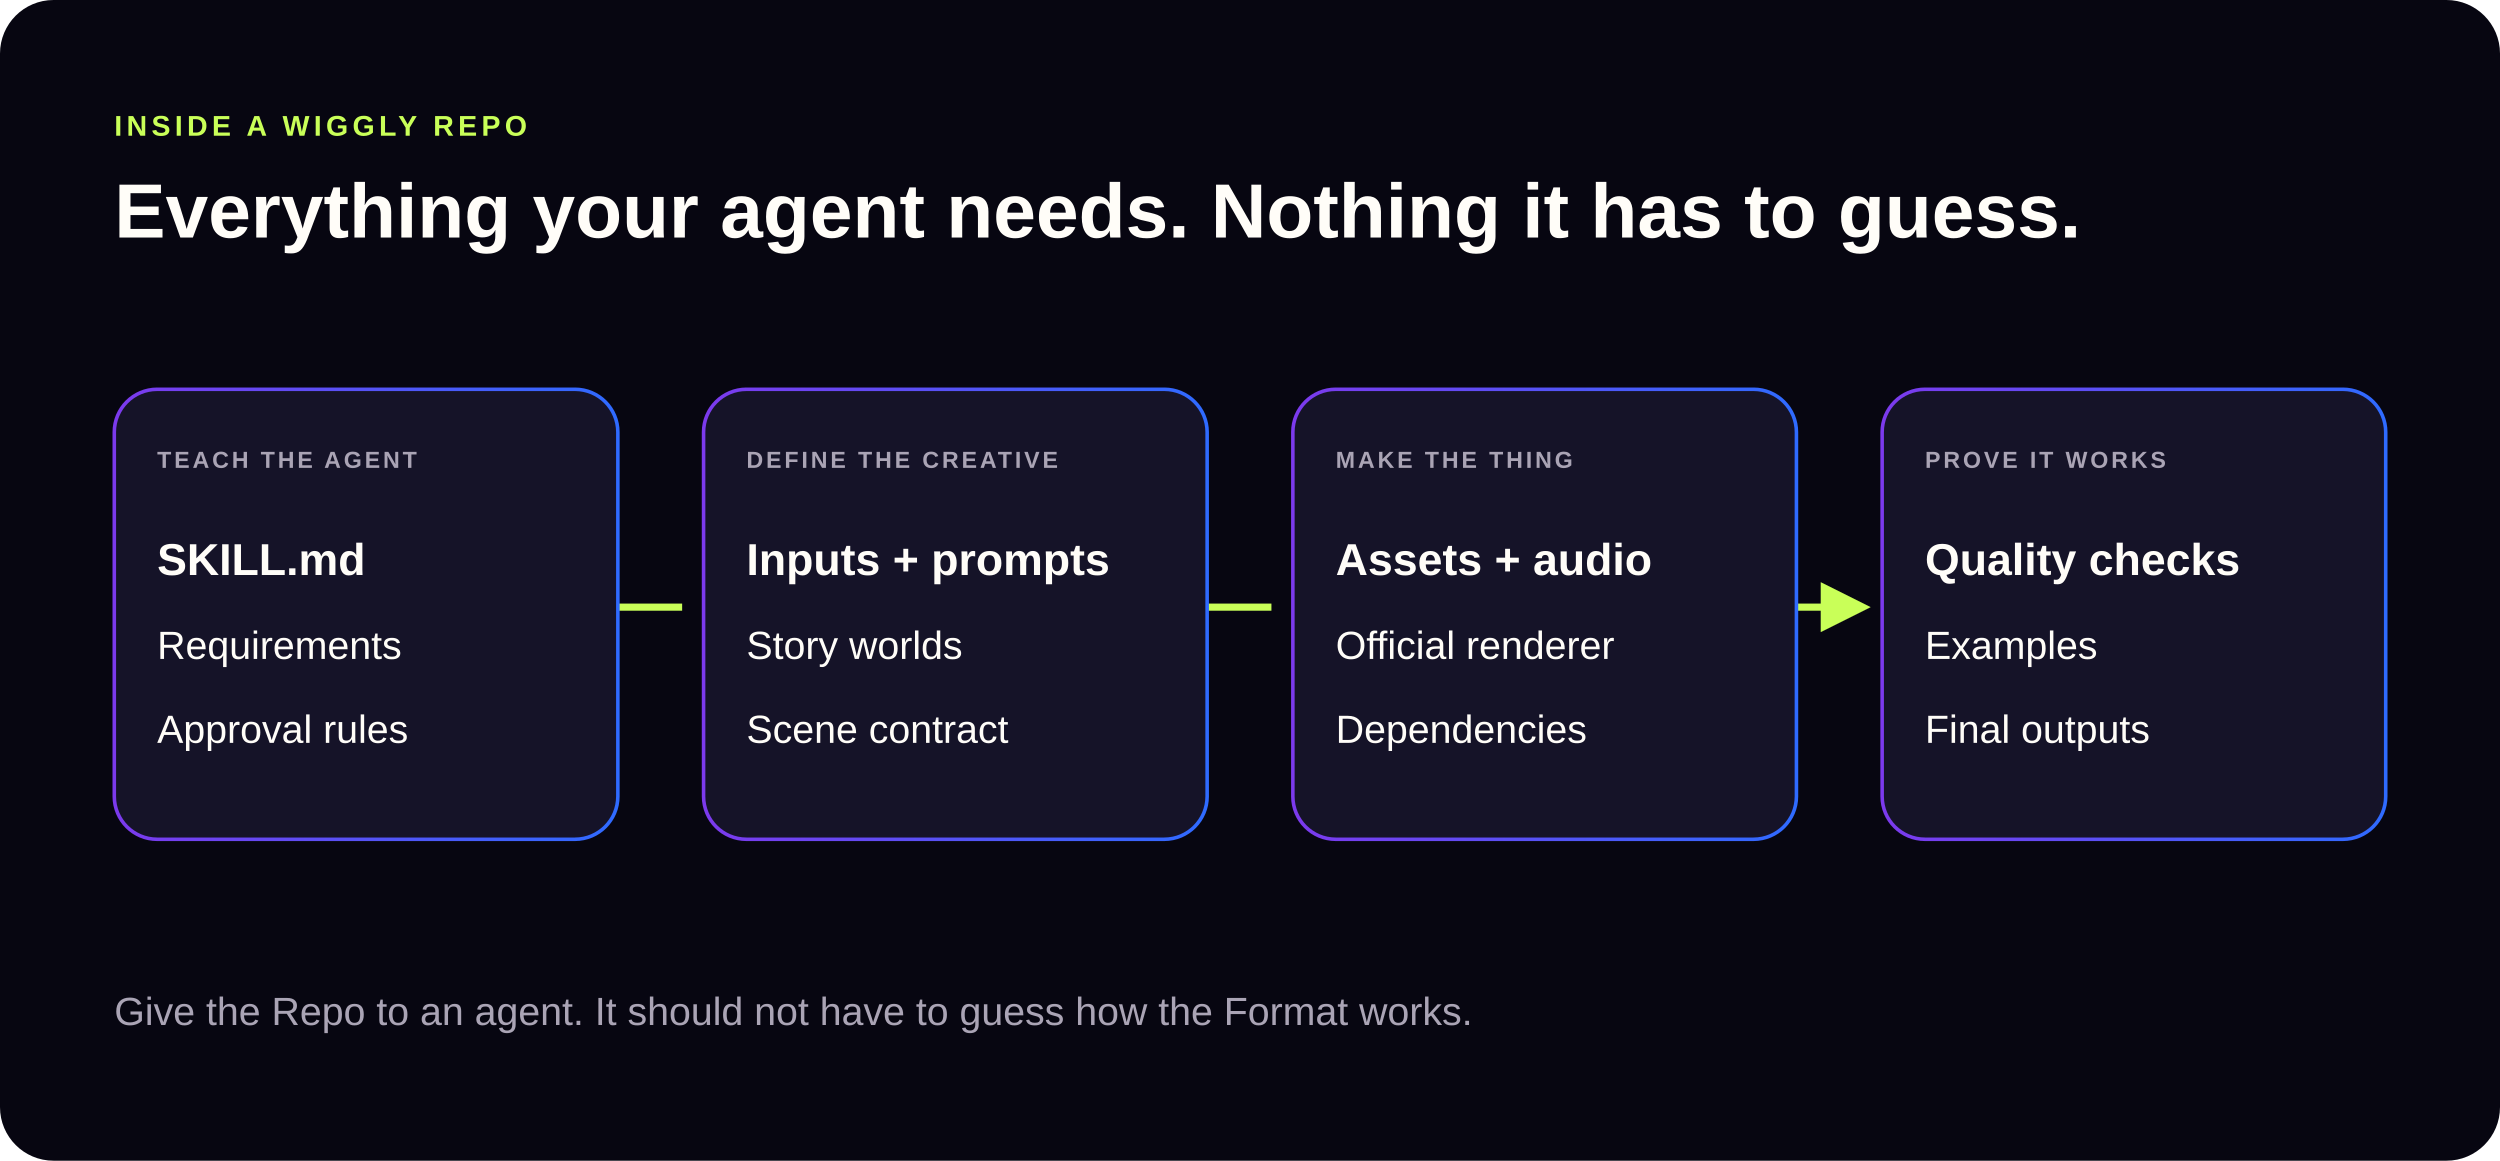
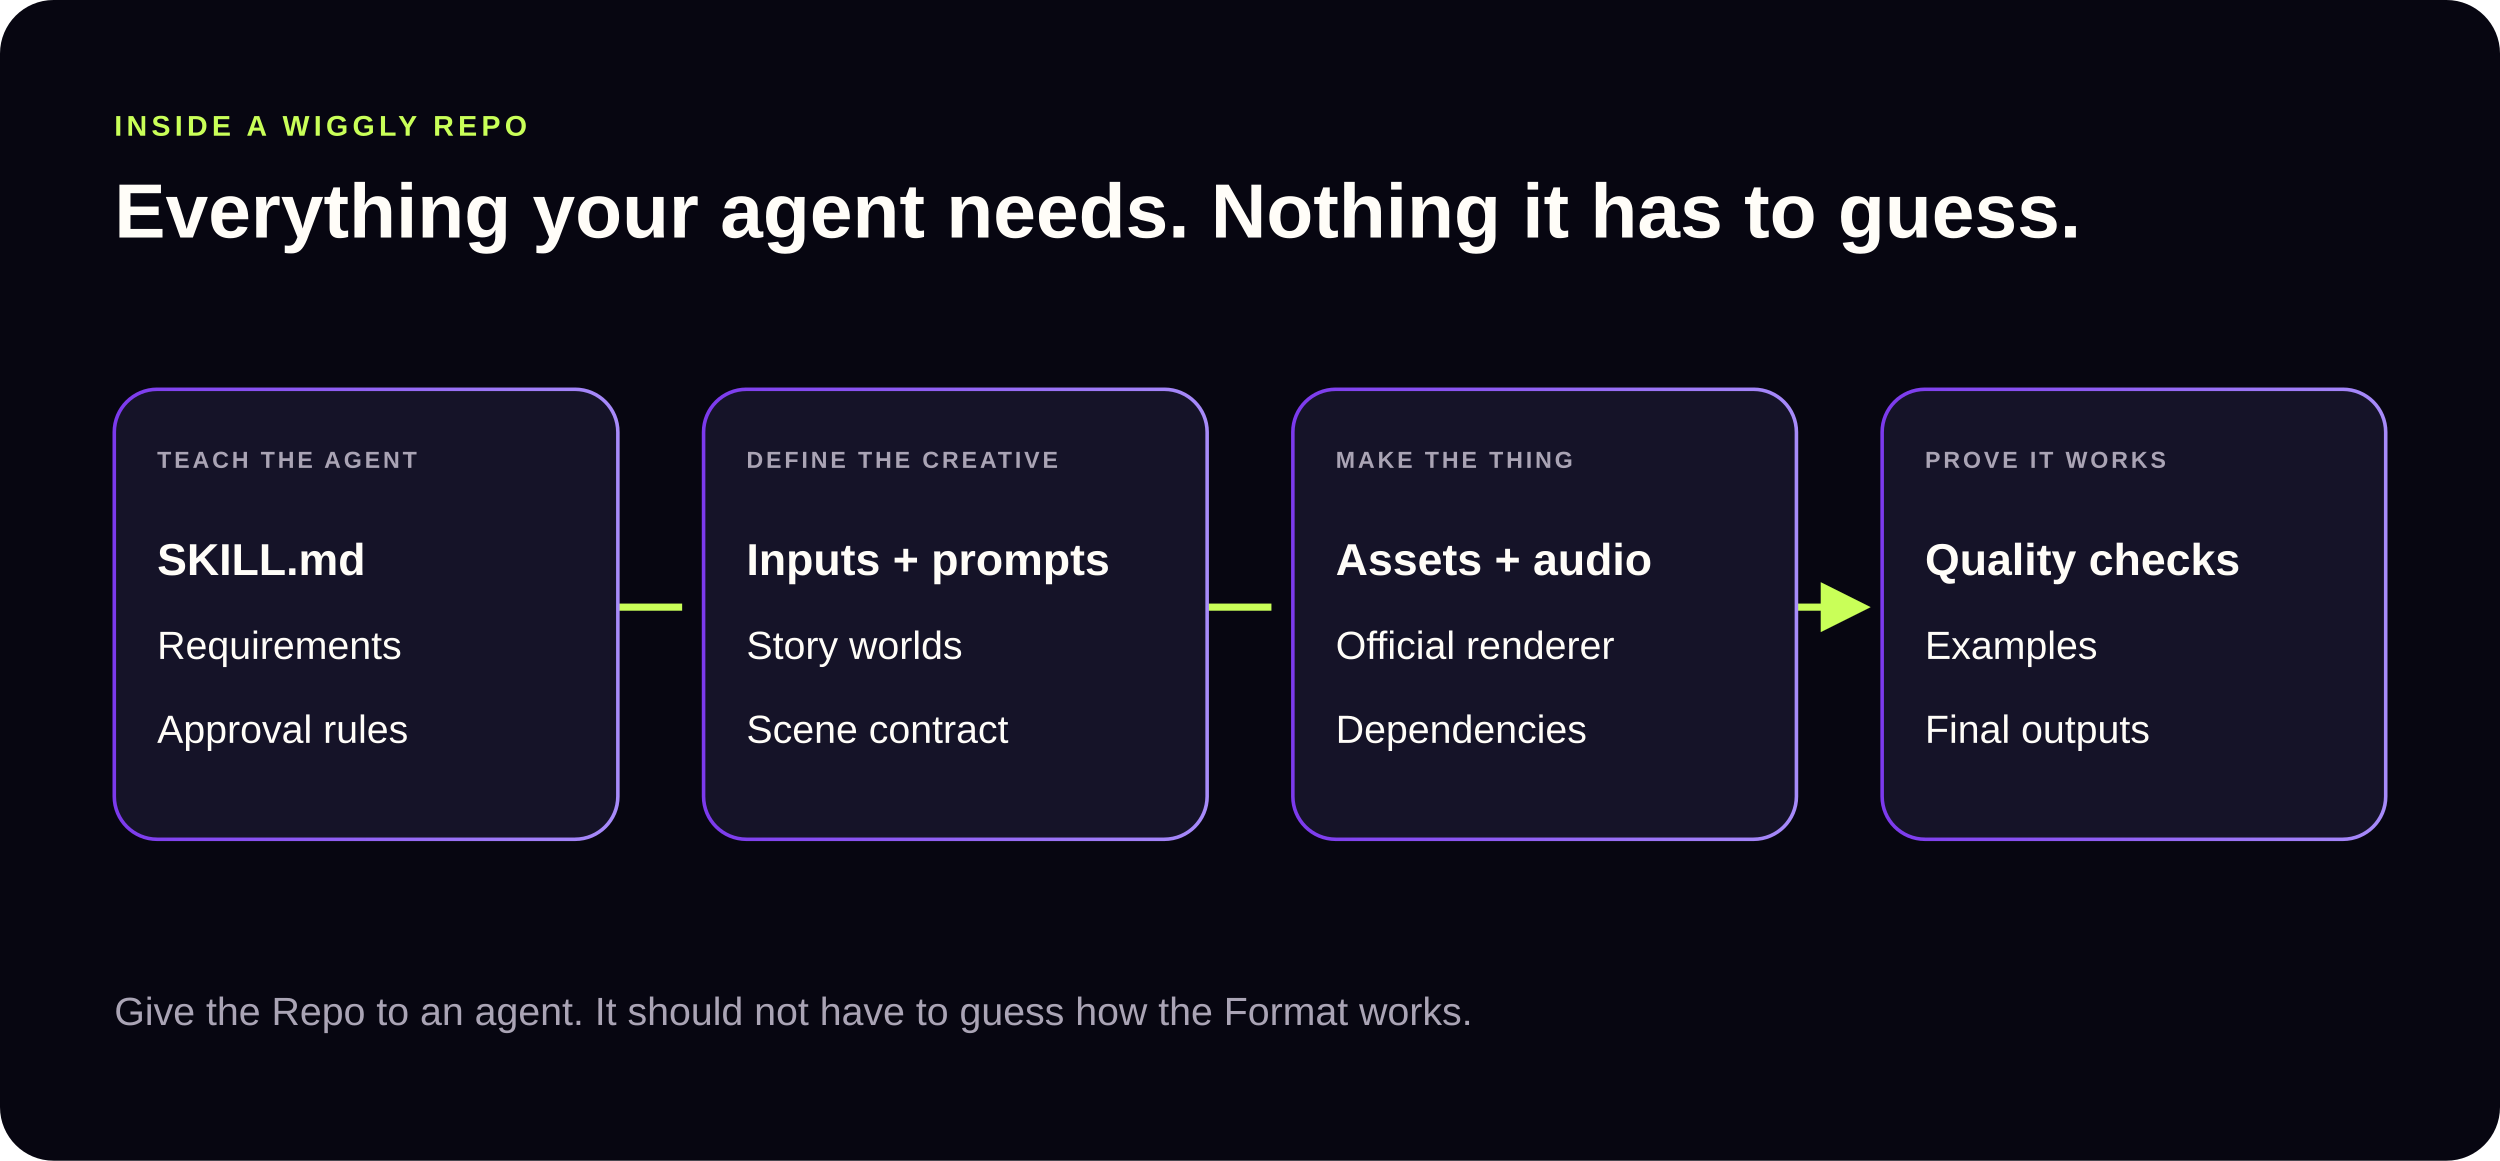
<svg xmlns="http://www.w3.org/2000/svg" width="1400" height="650" viewBox="0 0 1400 650">
  <defs>
    <linearGradient id="line" x1="0" x2="1">
      <stop stop-color="#7C3AED" />
-       <stop offset="1" stop-color="#2F6BFF" />
+       <stop offset="1" stop-color="#A78BFA" />
    </linearGradient>
    <marker id="arrow" viewBox="0 0 10 10" refX="8" refY="5" markerWidth="7" markerHeight="7" orient="auto-start-reverse">
      <path d="M 0 0 L 10 5 L 0 10 z" fill="#C9FF58" />
    </marker>
  </defs>
  <rect width="1400" height="650" rx="30" fill="#070611" />
  <text x="64" y="76" fill="#C9FF58" font-family="Arial, sans-serif" font-size="16" font-weight="700" letter-spacing="2.4">INSIDE A WIGGLY REPO</text>
  <text x="64" y="133" fill="#FFFDF8" font-family="Arial, sans-serif" font-size="43" font-weight="700">Everything your agent needs. Nothing it has to guess.</text>
  <path d="M 336 340 H 382 M 666 340 H 712 M 996 340 H 1042" stroke="#C9FF58" stroke-width="4" marker-end="url(#arrow)" />
  <g transform="translate(64 218)">
    <rect width="282" height="252" rx="24" fill="#151328" stroke="url(#line)" stroke-width="2" />
    <text x="24" y="44" fill="#AAA4B5" font-family="Arial, sans-serif" font-size="13" font-weight="700" letter-spacing="1.6">TEACH THE AGENT</text>
    <text x="24" y="104" fill="#FFFDF8" font-family="Arial, sans-serif" font-size="25" font-weight="700">SKILL.md</text>
    <text x="24" y="151" fill="#FFFDF8" font-family="Arial, sans-serif" font-size="22">Requirements</text>
    <text x="24" y="198" fill="#FFFDF8" font-family="Arial, sans-serif" font-size="22">Approval rules</text>
  </g>
  <g transform="translate(394 218)">
    <rect width="282" height="252" rx="24" fill="#151328" stroke="url(#line)" stroke-width="2" />
    <text x="24" y="44" fill="#AAA4B5" font-family="Arial, sans-serif" font-size="13" font-weight="700" letter-spacing="1.6">DEFINE THE CREATIVE</text>
    <text x="24" y="104" fill="#FFFDF8" font-family="Arial, sans-serif" font-size="25" font-weight="700">Inputs + prompts</text>
    <text x="24" y="151" fill="#FFFDF8" font-family="Arial, sans-serif" font-size="22">Story worlds</text>
    <text x="24" y="198" fill="#FFFDF8" font-family="Arial, sans-serif" font-size="22">Scene contract</text>
  </g>
  <g transform="translate(724 218)">
    <rect width="282" height="252" rx="24" fill="#151328" stroke="url(#line)" stroke-width="2" />
    <text x="24" y="44" fill="#AAA4B5" font-family="Arial, sans-serif" font-size="13" font-weight="700" letter-spacing="1.6">MAKE THE THING</text>
    <text x="24" y="104" fill="#FFFDF8" font-family="Arial, sans-serif" font-size="25" font-weight="700">Assets + audio</text>
    <text x="24" y="151" fill="#FFFDF8" font-family="Arial, sans-serif" font-size="22">Official renderer</text>
    <text x="24" y="198" fill="#FFFDF8" font-family="Arial, sans-serif" font-size="22">Dependencies</text>
  </g>
  <g transform="translate(1054 218)">
    <rect width="282" height="252" rx="24" fill="#151328" stroke="url(#line)" stroke-width="2" />
    <text x="24" y="44" fill="#AAA4B5" font-family="Arial, sans-serif" font-size="13" font-weight="700" letter-spacing="1.6">PROVE IT WORKS</text>
    <text x="24" y="104" fill="#FFFDF8" font-family="Arial, sans-serif" font-size="25" font-weight="700">Quality checks</text>
    <text x="24" y="151" fill="#FFFDF8" font-family="Arial, sans-serif" font-size="22">Examples</text>
    <text x="24" y="198" fill="#FFFDF8" font-family="Arial, sans-serif" font-size="22">Final outputs</text>
  </g>
  <text x="64" y="574" fill="#AAA4B5" font-family="Arial, sans-serif" font-size="22">Give the Repo to an agent. It should not have to guess how the Format works.</text>
</svg>
